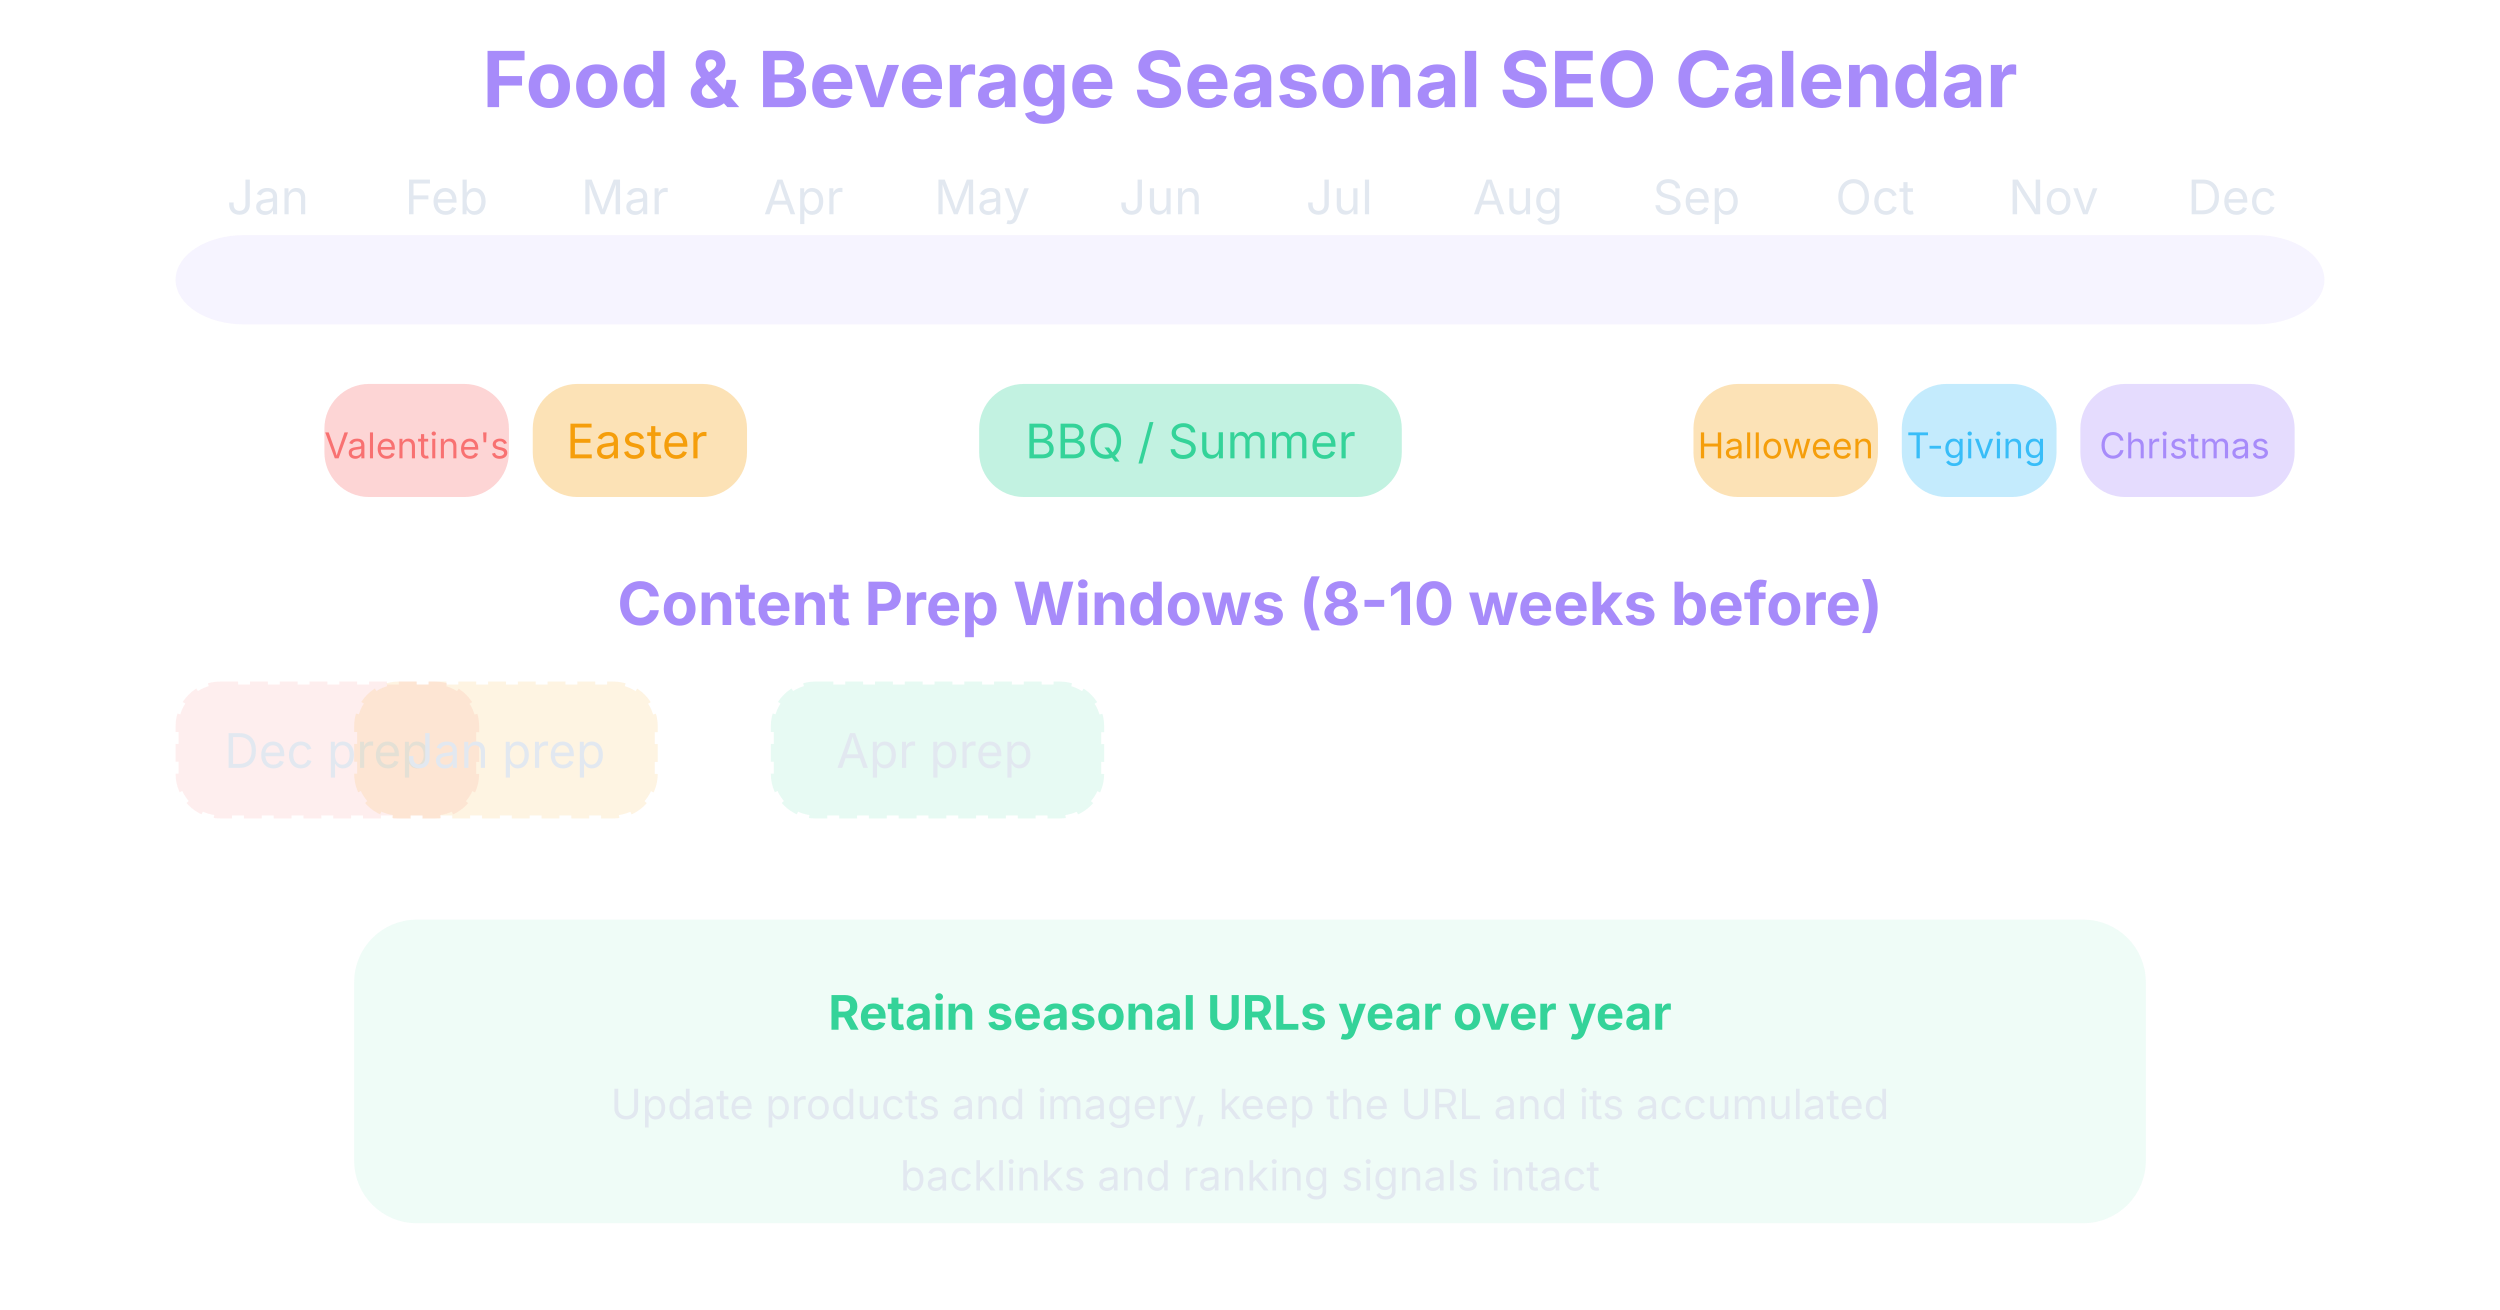
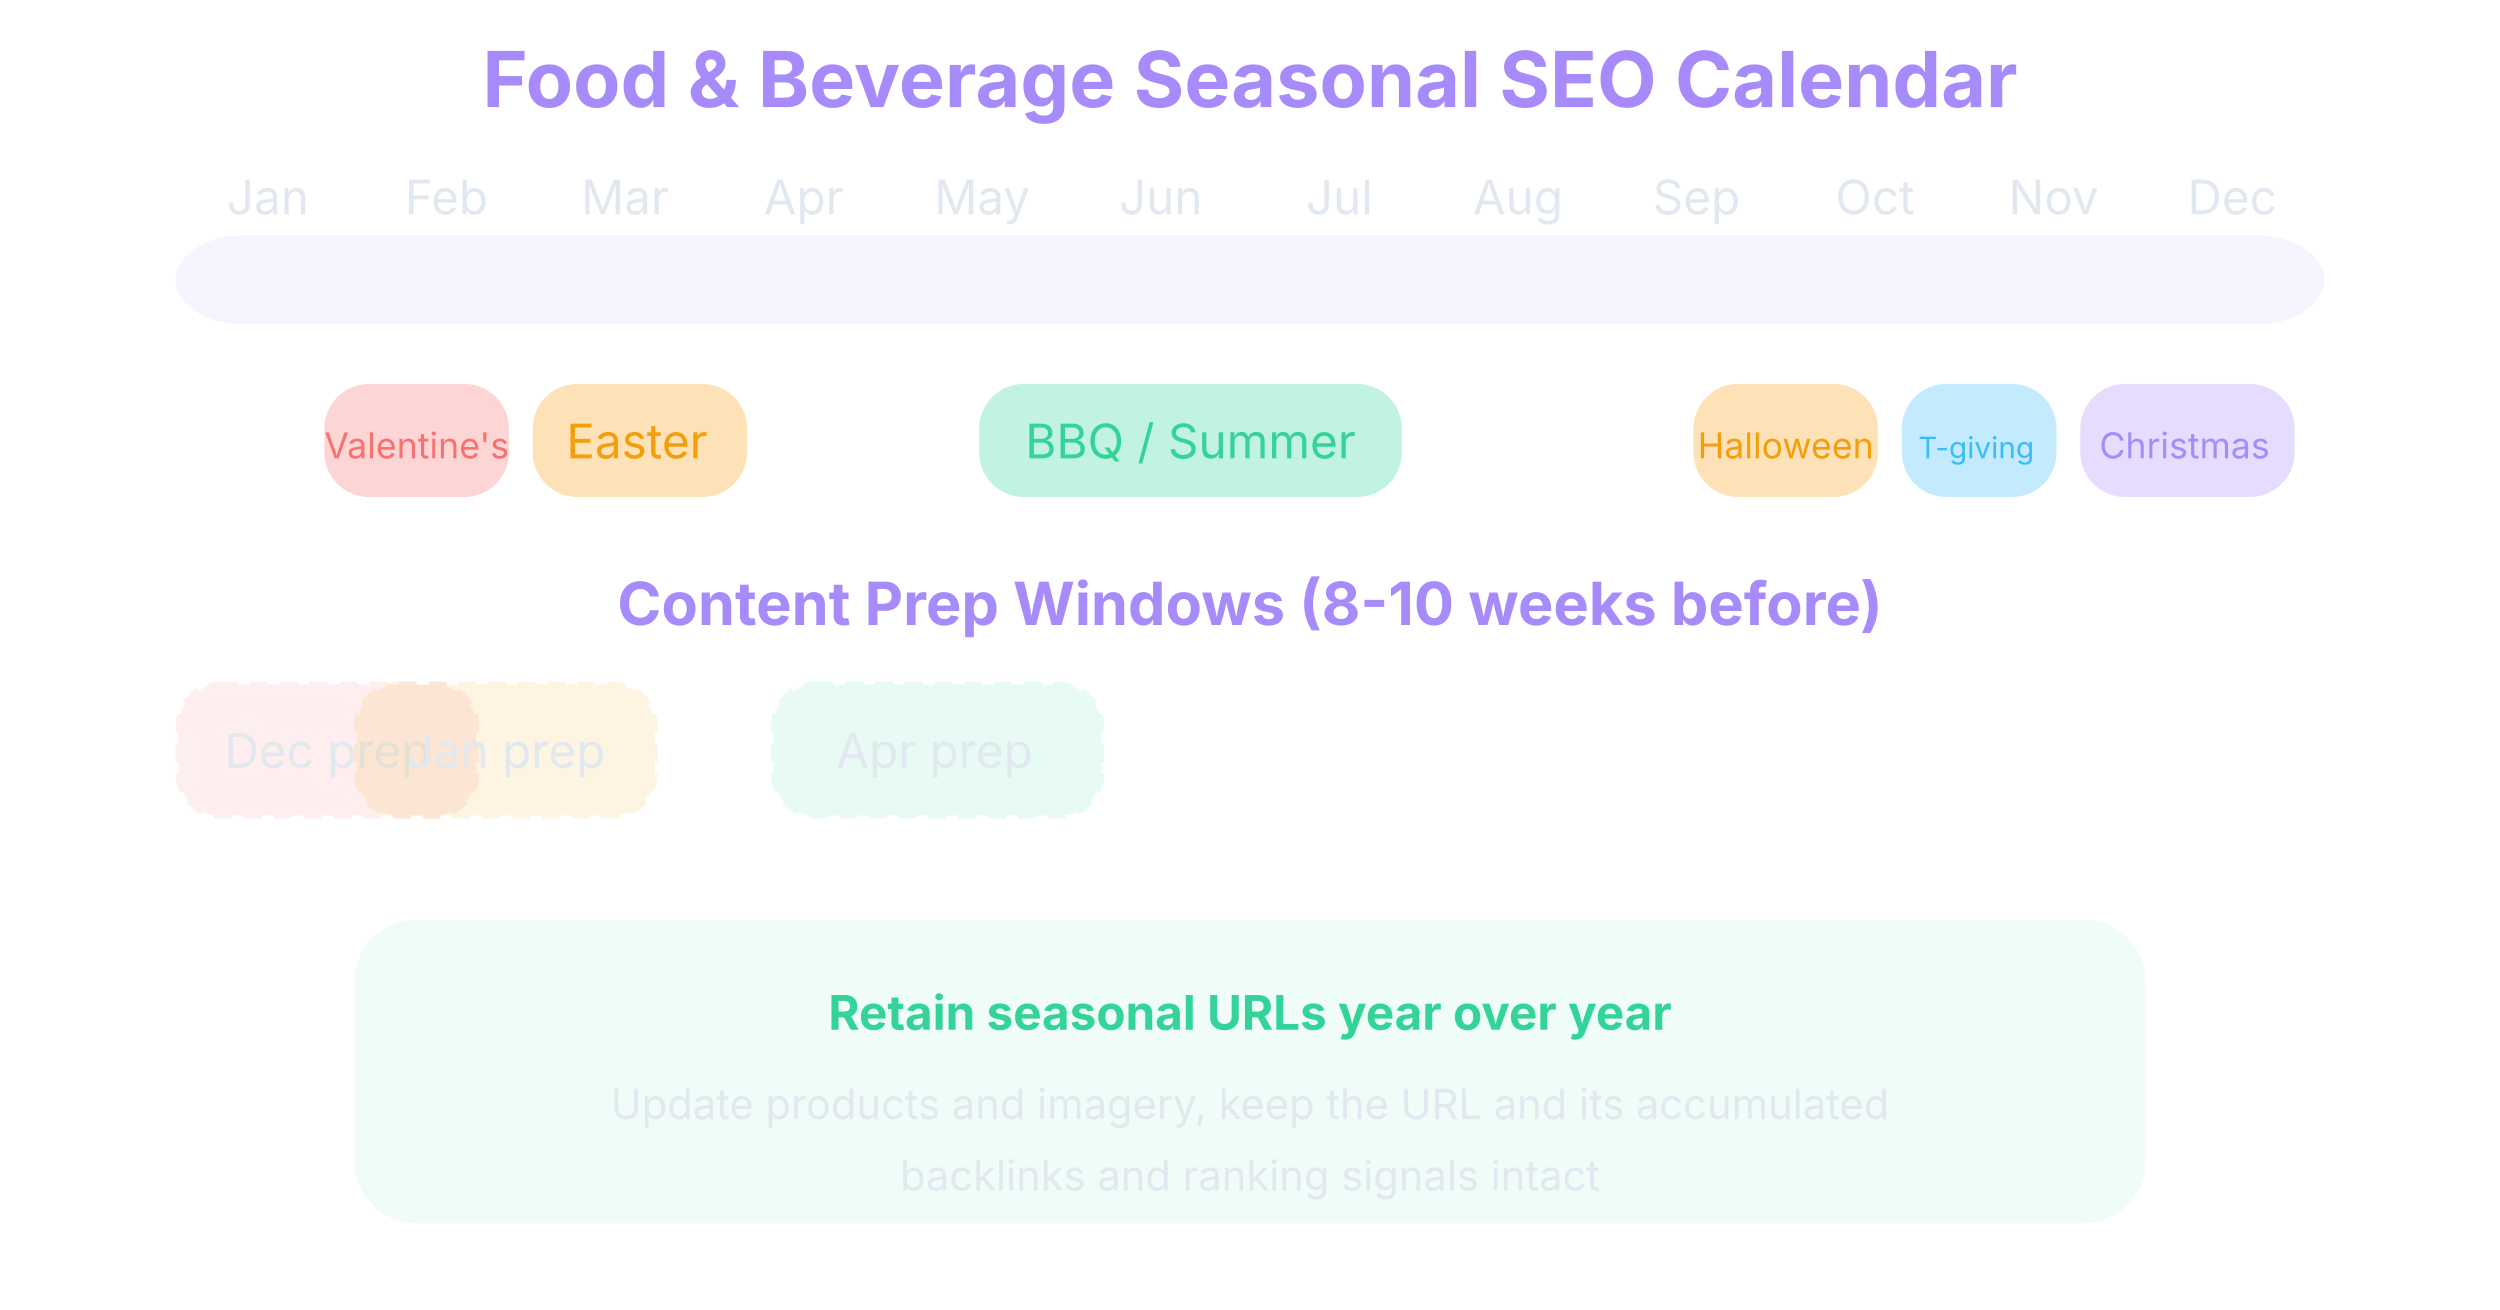
<svg xmlns="http://www.w3.org/2000/svg" viewBox="0 0 420 220" fill="none">
  <text x="210" y="18" text-anchor="middle" font-family="Inter, -apple-system, BlinkMacSystemFont, 'Segoe UI', Roboto, sans-serif" font-size="13" font-weight="bold" fill="#a78bfa">Food &amp; Beverage Seasonal SEO Calendar</text>
  <rect x="30" y="40" width="360" height="14" rx="11" fill="#a78bfa" opacity="0.1" stroke="#a78bfa" stroke-width="1" />
  <text x="45" y="36" text-anchor="middle" font-family="Inter, -apple-system, BlinkMacSystemFont, 'Segoe UI', Roboto, sans-serif" font-size="8" fill="#e2e8f0">Jan</text>
  <text x="75" y="36" text-anchor="middle" font-family="Inter, -apple-system, BlinkMacSystemFont, 'Segoe UI', Roboto, sans-serif" font-size="8" fill="#e2e8f0">Feb</text>
  <text x="105" y="36" text-anchor="middle" font-family="Inter, -apple-system, BlinkMacSystemFont, 'Segoe UI', Roboto, sans-serif" font-size="8" fill="#e2e8f0">Mar</text>
  <text x="135" y="36" text-anchor="middle" font-family="Inter, -apple-system, BlinkMacSystemFont, 'Segoe UI', Roboto, sans-serif" font-size="8" fill="#e2e8f0">Apr</text>
  <text x="165" y="36" text-anchor="middle" font-family="Inter, -apple-system, BlinkMacSystemFont, 'Segoe UI', Roboto, sans-serif" font-size="8" fill="#e2e8f0">May</text>
  <text x="195" y="36" text-anchor="middle" font-family="Inter, -apple-system, BlinkMacSystemFont, 'Segoe UI', Roboto, sans-serif" font-size="8" fill="#e2e8f0">Jun</text>
  <text x="225" y="36" text-anchor="middle" font-family="Inter, -apple-system, BlinkMacSystemFont, 'Segoe UI', Roboto, sans-serif" font-size="8" fill="#e2e8f0">Jul</text>
  <text x="255" y="36" text-anchor="middle" font-family="Inter, -apple-system, BlinkMacSystemFont, 'Segoe UI', Roboto, sans-serif" font-size="8" fill="#e2e8f0">Aug</text>
  <text x="285" y="36" text-anchor="middle" font-family="Inter, -apple-system, BlinkMacSystemFont, 'Segoe UI', Roboto, sans-serif" font-size="8" fill="#e2e8f0">Sep</text>
  <text x="315" y="36" text-anchor="middle" font-family="Inter, -apple-system, BlinkMacSystemFont, 'Segoe UI', Roboto, sans-serif" font-size="8" fill="#e2e8f0">Oct</text>
  <text x="345" y="36" text-anchor="middle" font-family="Inter, -apple-system, BlinkMacSystemFont, 'Segoe UI', Roboto, sans-serif" font-size="8" fill="#e2e8f0">Nov</text>
  <text x="375" y="36" text-anchor="middle" font-family="Inter, -apple-system, BlinkMacSystemFont, 'Segoe UI', Roboto, sans-serif" font-size="8" fill="#e2e8f0">Dec</text>
  <rect x="55" y="65" width="30" height="18" rx="7" fill="#f87171" opacity="0.3" stroke="#f87171" stroke-width="1" />
  <text x="70" y="77" text-anchor="middle" font-family="Inter, -apple-system, BlinkMacSystemFont, 'Segoe UI', Roboto, sans-serif" font-size="6" fill="#f87171">Valentine's</text>
  <rect x="90" y="65" width="35" height="18" rx="7" fill="#f59e0b" opacity="0.3" stroke="#f59e0b" stroke-width="1" />
  <text x="107" y="77" text-anchor="middle" font-family="Inter, -apple-system, BlinkMacSystemFont, 'Segoe UI', Roboto, sans-serif" font-size="8" fill="#f59e0b">Easter</text>
  <rect x="165" y="65" width="70" height="18" rx="7" fill="#34d399" opacity="0.3" stroke="#34d399" stroke-width="1" />
  <text x="200" y="77" text-anchor="middle" font-family="Inter, -apple-system, BlinkMacSystemFont, 'Segoe UI', Roboto, sans-serif" font-size="8" fill="#34d399">BBQ / Summer</text>
  <rect x="285" y="65" width="30" height="18" rx="7" fill="#f59e0b" opacity="0.3" stroke="#f59e0b" stroke-width="1" />
  <text x="300" y="77" text-anchor="middle" font-family="Inter, -apple-system, BlinkMacSystemFont, 'Segoe UI', Roboto, sans-serif" font-size="6" fill="#f59e0b">Halloween</text>
  <rect x="320" y="65" width="25" height="18" rx="7" fill="#38bdf8" opacity="0.3" stroke="#38bdf8" stroke-width="1" />
-   <text x="332" y="77" text-anchor="middle" font-family="Inter, -apple-system, BlinkMacSystemFont, 'Segoe UI', Roboto, sans-serif" font-size="6" fill="#38bdf8">T-giving</text>
+   <text x="332" y="77" text-anchor="middle" font-family="Inter, -apple-system, BlinkMacSystemFont, 'Segoe UI', Roboto, sans-serif" font-size="5" fill="#38bdf8">T-giving</text>
  <rect x="350" y="65" width="35" height="18" rx="7" fill="#a78bfa" opacity="0.3" stroke="#a78bfa" stroke-width="1" />
  <text x="367" y="77" text-anchor="middle" font-family="Inter, -apple-system, BlinkMacSystemFont, 'Segoe UI', Roboto, sans-serif" font-size="6" fill="#a78bfa">Christmas</text>
  <text x="210" y="105" text-anchor="middle" font-family="Inter, -apple-system, BlinkMacSystemFont, 'Segoe UI', Roboto, sans-serif" font-size="10" fill="#a78bfa" font-weight="bold">Content Prep Windows (8-10 weeks before)</text>
  <rect x="30" y="115" width="50" height="22" rx="7" fill="#f87171" opacity="0.12" stroke="#f87171" stroke-width="1" stroke-dasharray="3,2" />
  <text x="55" y="129" text-anchor="middle" font-family="Inter, -apple-system, BlinkMacSystemFont, 'Segoe UI', Roboto, sans-serif" font-size="8" fill="#e2e8f0">Dec prep</text>
  <rect x="60" y="115" width="50" height="22" rx="7" fill="#f59e0b" opacity="0.12" stroke="#f59e0b" stroke-width="1" stroke-dasharray="3,2" />
  <text x="85" y="129" text-anchor="middle" font-family="Inter, -apple-system, BlinkMacSystemFont, 'Segoe UI', Roboto, sans-serif" font-size="8" fill="#e2e8f0">Jan prep</text>
  <rect x="130" y="115" width="55" height="22" rx="7" fill="#34d399" opacity="0.12" stroke="#34d399" stroke-width="1" stroke-dasharray="3,2" />
  <text x="157" y="129" text-anchor="middle" font-family="Inter, -apple-system, BlinkMacSystemFont, 'Segoe UI', Roboto, sans-serif" font-size="8" fill="#e2e8f0">Apr prep</text>
  <rect x="60" y="155" width="300" height="50" rx="10" fill="#34d399" opacity="0.08" stroke="#34d399" stroke-width="1" />
  <text x="210" y="173" text-anchor="middle" font-family="Inter, -apple-system, BlinkMacSystemFont, 'Segoe UI', Roboto, sans-serif" font-size="8" fill="#34d399" font-weight="bold">Retain seasonal URLs year over year</text>
  <text x="210" y="188" text-anchor="middle" font-family="Inter, -apple-system, BlinkMacSystemFont, 'Segoe UI', Roboto, sans-serif" font-size="7" fill="#e2e8f0">Update products and imagery, keep the URL and its accumulated</text>
  <text x="210" y="200" text-anchor="middle" font-family="Inter, -apple-system, BlinkMacSystemFont, 'Segoe UI', Roboto, sans-serif" font-size="7" fill="#e2e8f0">backlinks and ranking signals intact</text>
</svg>
